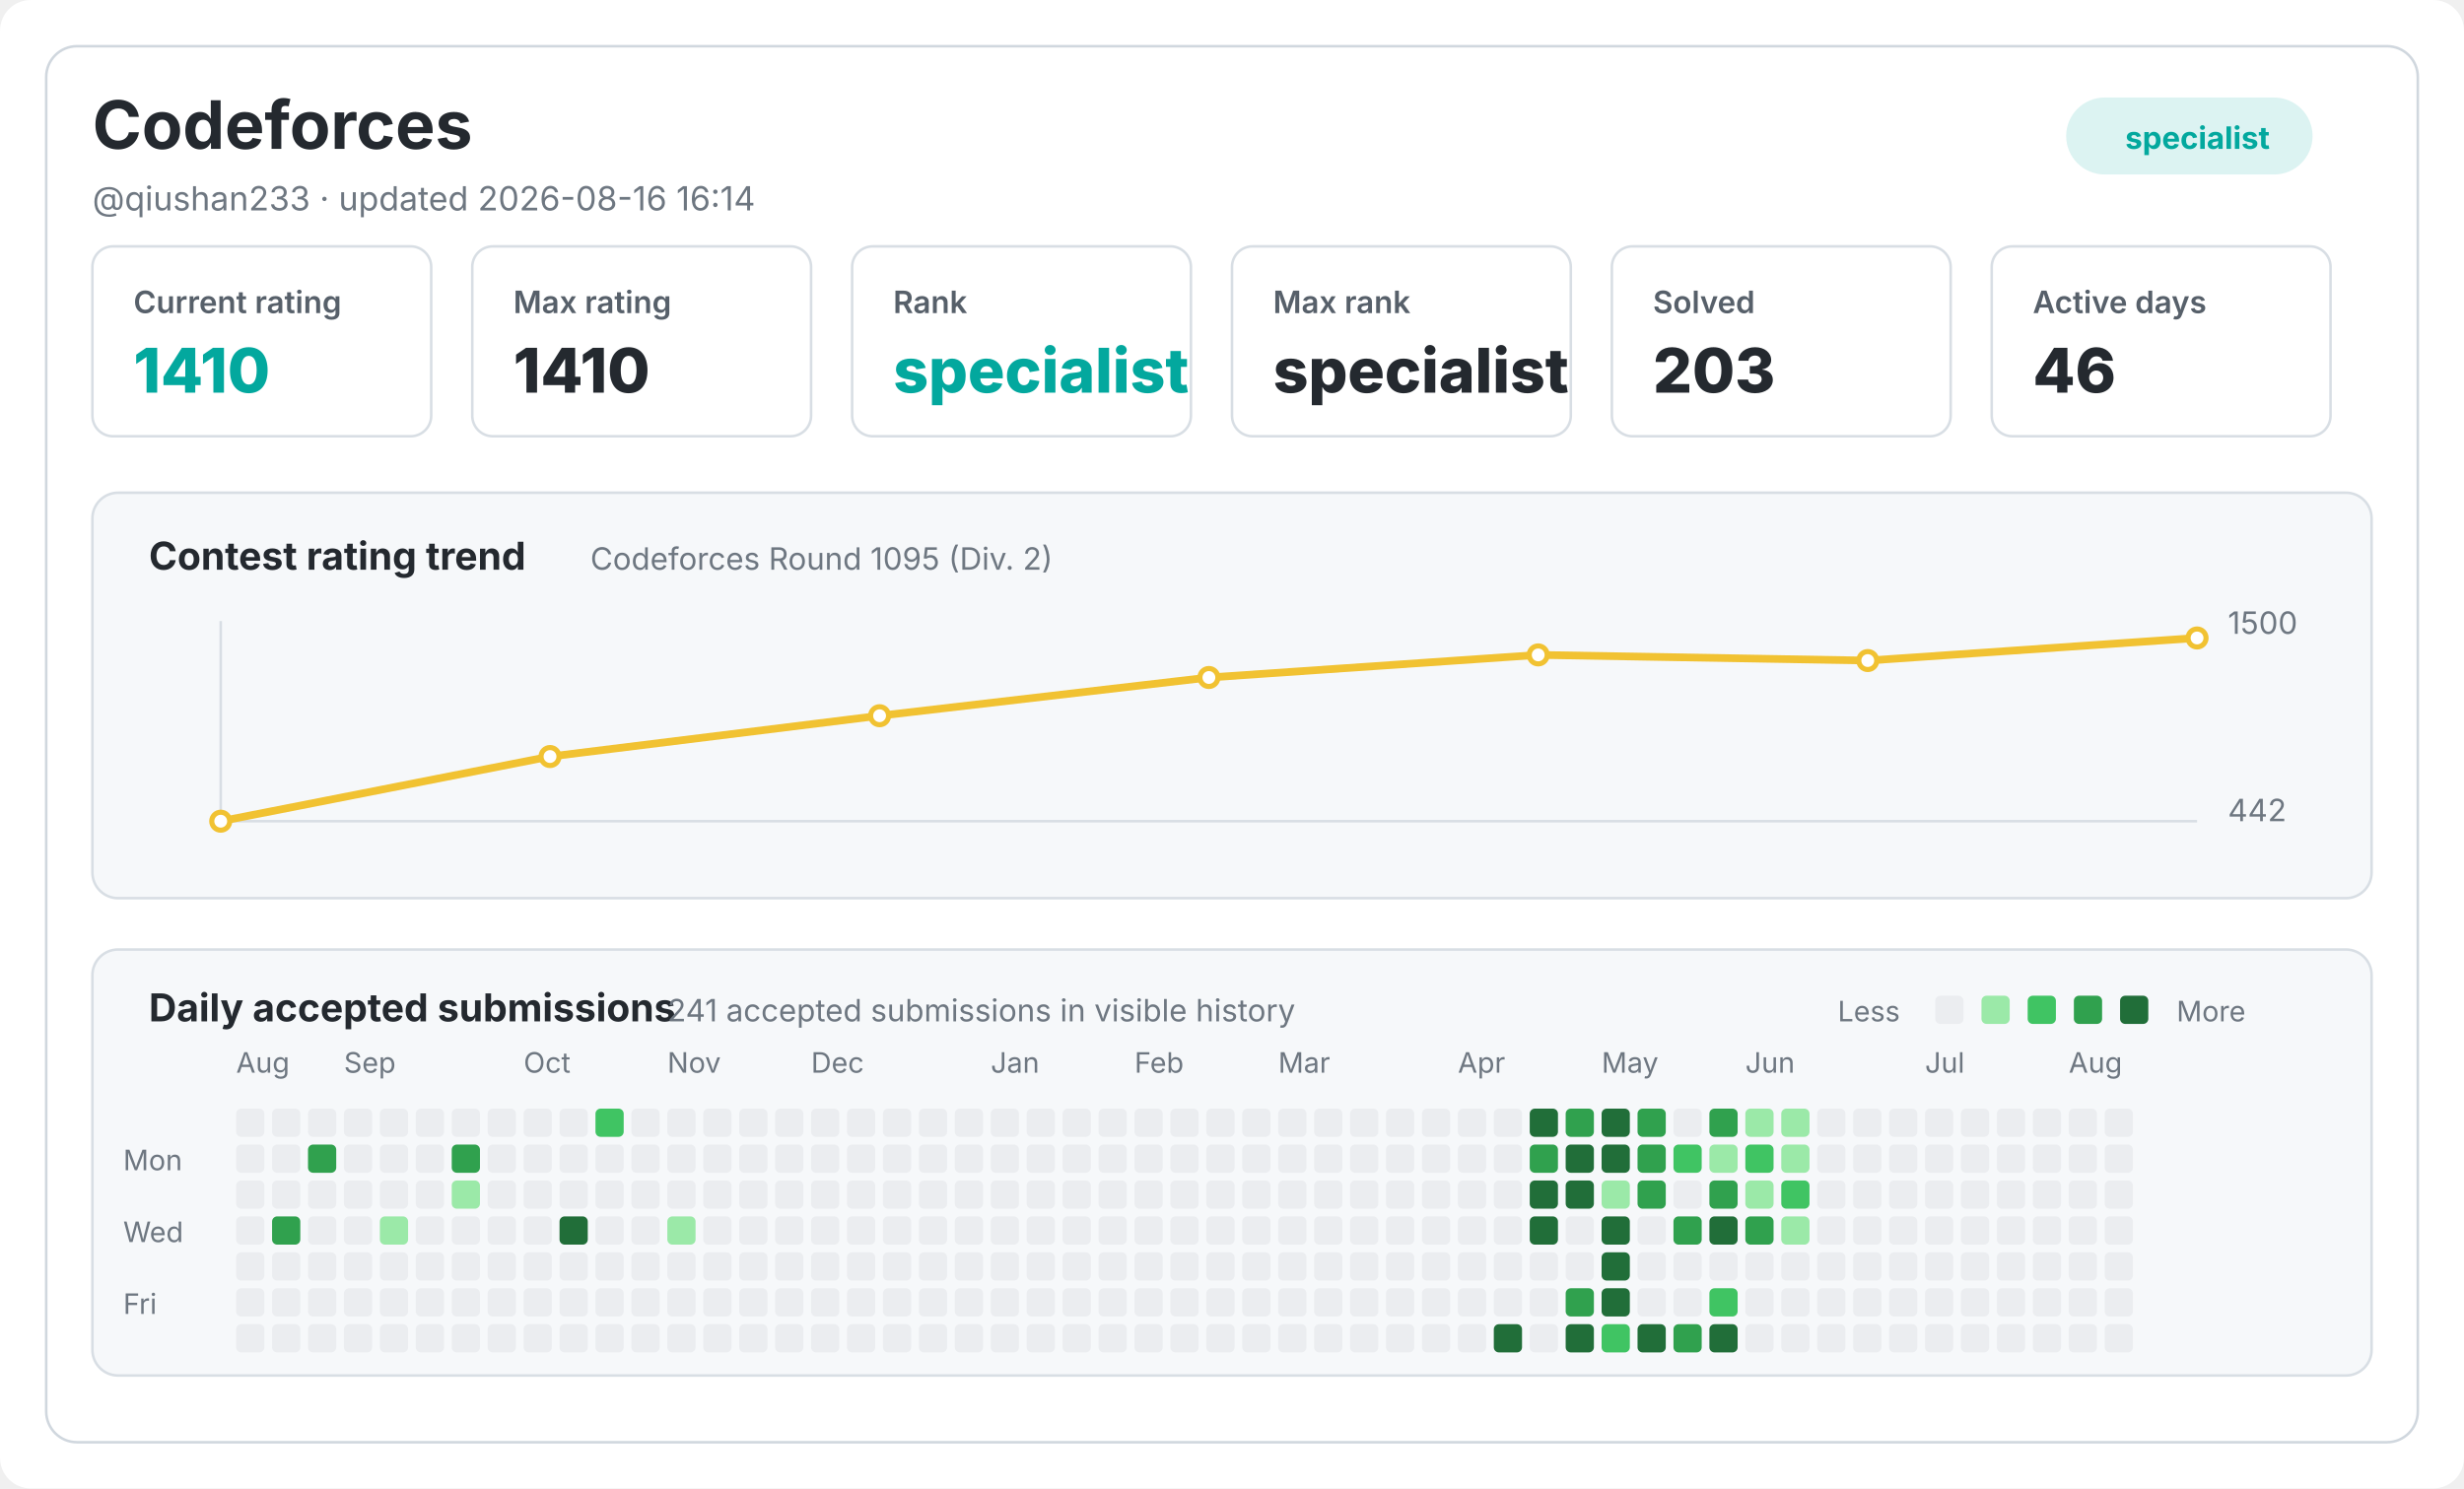
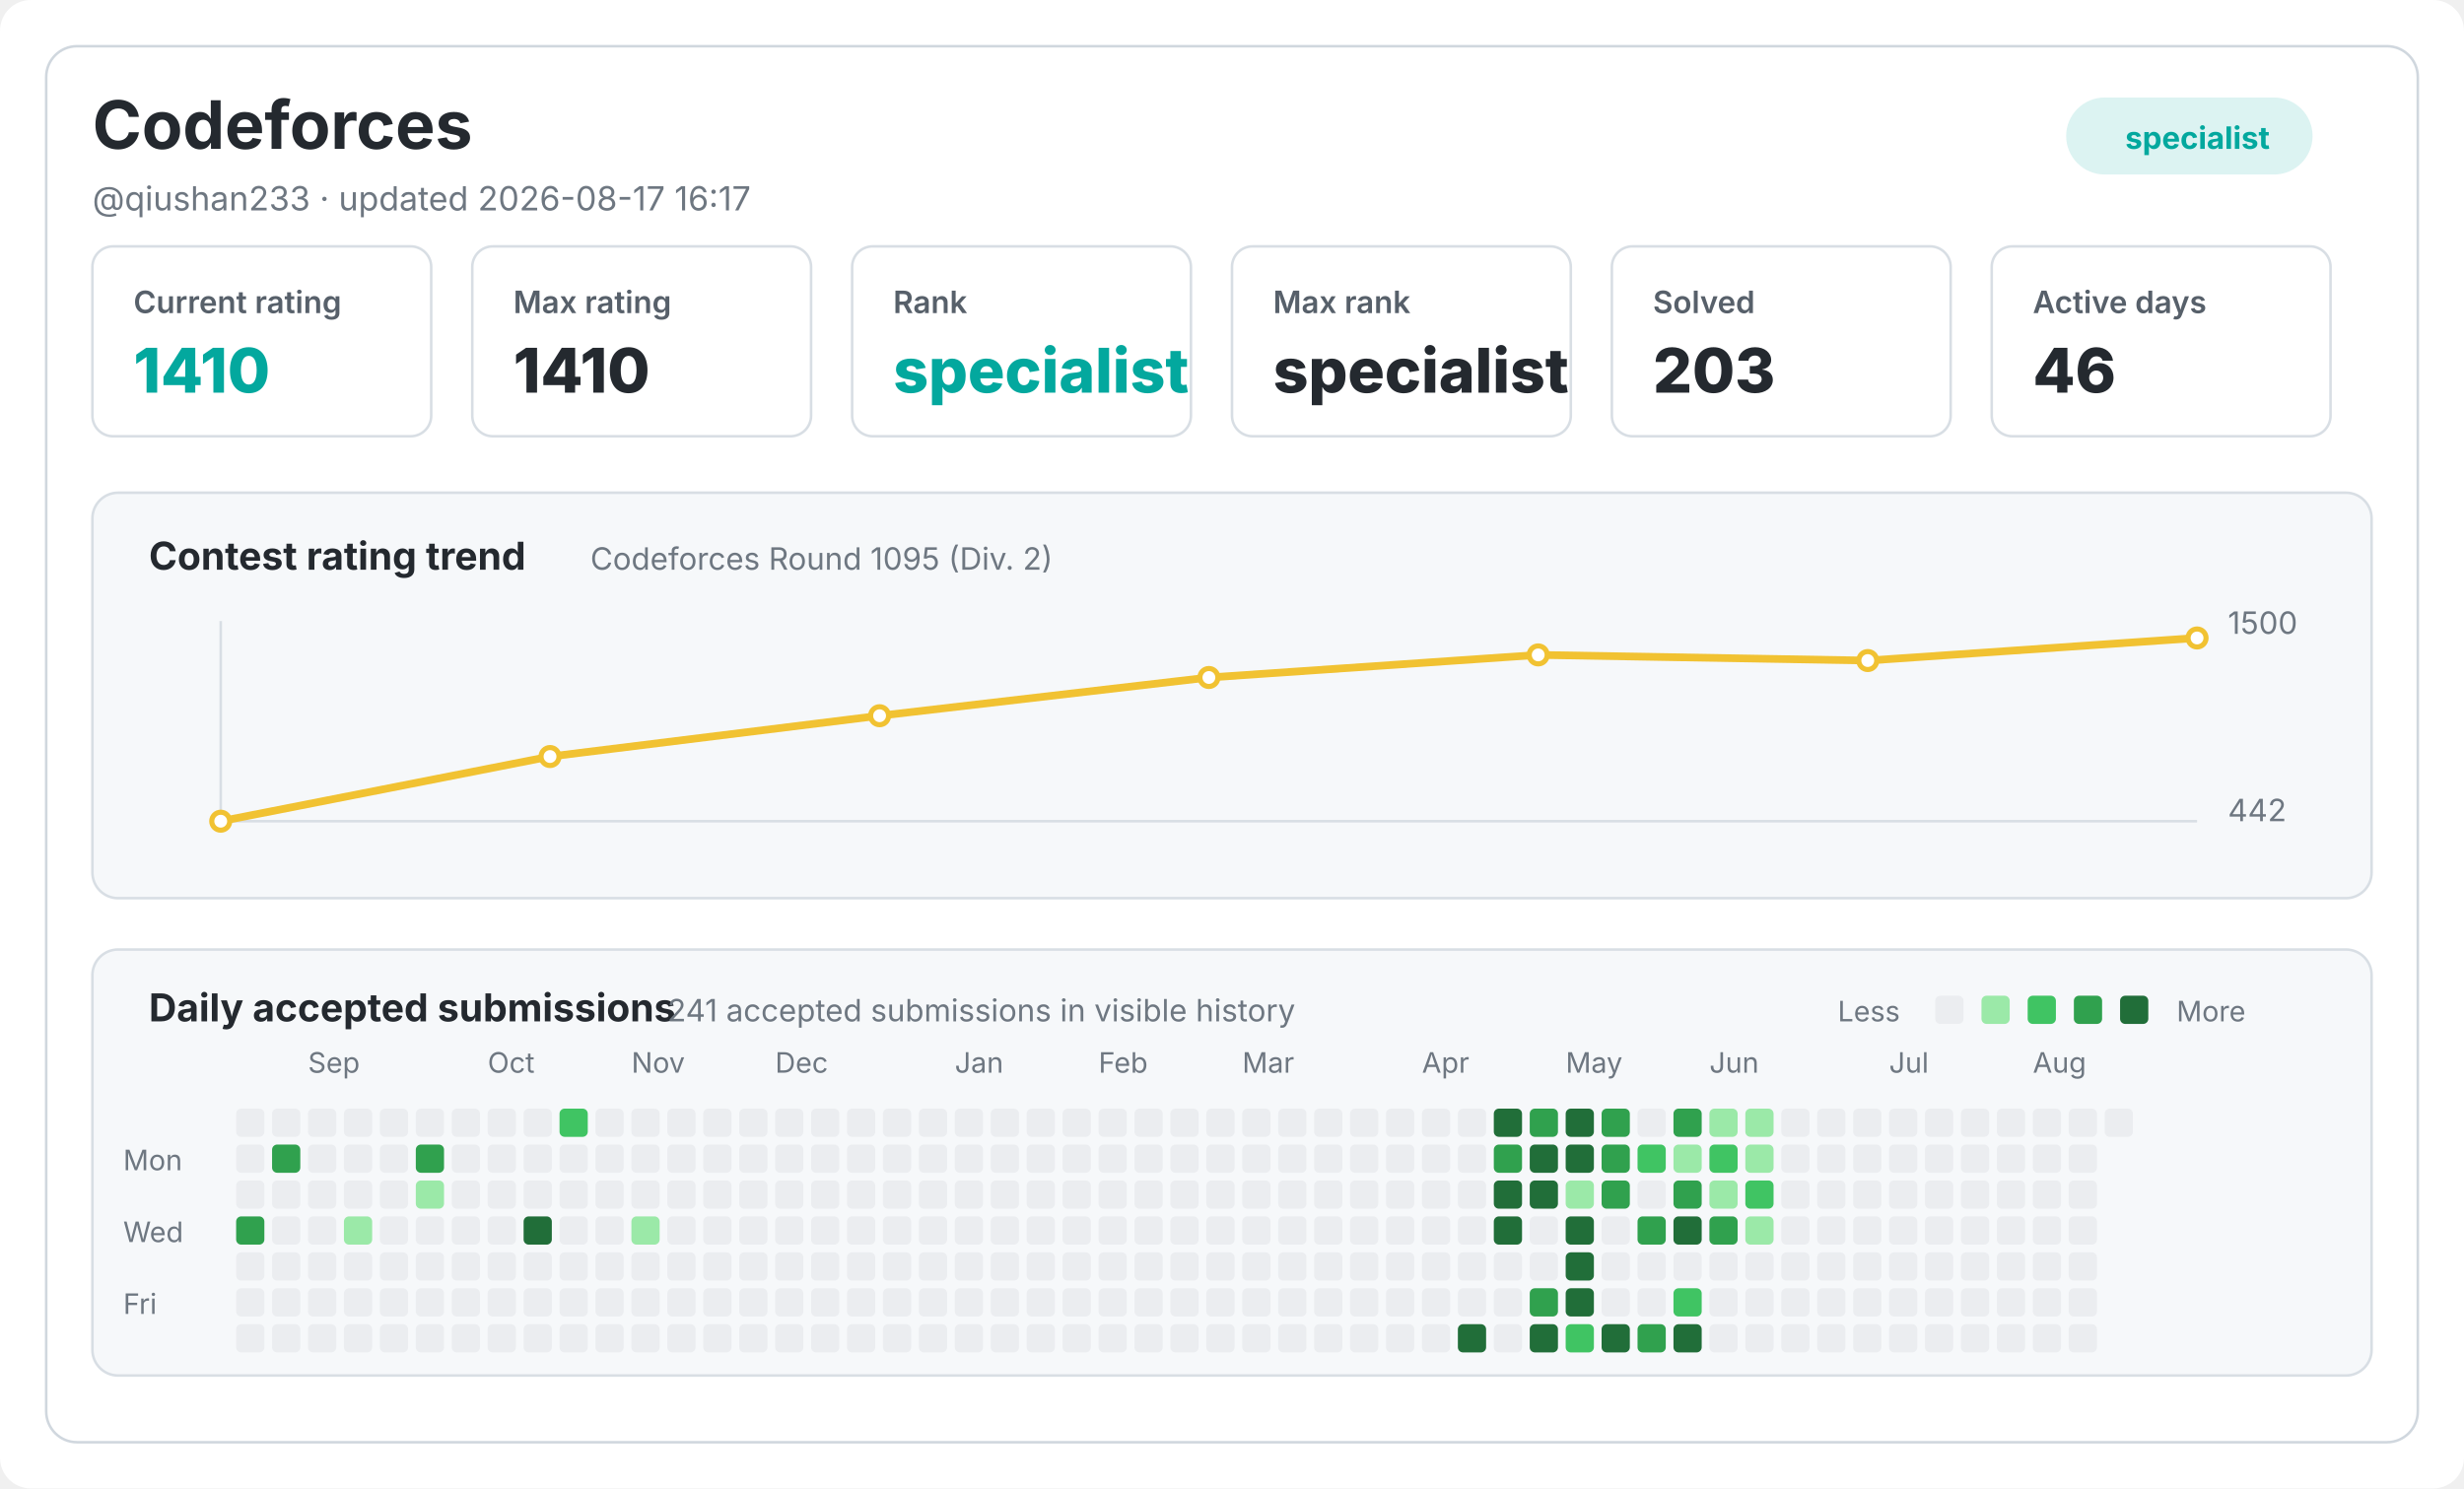
<svg xmlns="http://www.w3.org/2000/svg" width="960" height="580" viewBox="0 0 960 580" role="img" aria-label="Codeforces statistics for qiushan233">
  <style>
  .bg { fill: #ffffff; }
  .shell { fill: #ffffff; stroke: #d0d7de; }
  .soft { fill: #f6f8fa; stroke: #d8dee4; }
  .metric-card { fill: #ffffff; stroke: #d8dee4; }
  .title { font: 700 26px -apple-system,BlinkMacSystemFont,"Segoe UI",sans-serif; fill: #24292f; }
  .subtitle { font: 13px -apple-system,BlinkMacSystemFont,"Segoe UI",sans-serif; fill: #6e7781; }
  .section-title { font: 700 15px -apple-system,BlinkMacSystemFont,"Segoe UI",sans-serif; fill: #24292f; }
  .metric-label { font: 600 12px -apple-system,BlinkMacSystemFont,"Segoe UI",sans-serif; fill: #57606a; }
  .metric-value { font: 800 24px -apple-system,BlinkMacSystemFont,"Segoe UI",sans-serif; fill: #24292f; }
  .muted { font: 12px -apple-system,BlinkMacSystemFont,"Segoe UI",sans-serif; fill: #6e7781; }
  .small { font-size: 11px; }
  .rank { fill: #03a89e; }
  .grid { stroke: #d8dee4; stroke-width: 1; }
  .badge-bg { fill: #03a89e; opacity: 0.14; }
  .badge-text { font: 700 12px -apple-system,BlinkMacSystemFont,"Segoe UI",sans-serif; fill: #03a89e; }
  .heat-cell { cursor: default; transition: stroke 0.12s ease, stroke-width 0.12s ease; }
  .heat-cell:hover { stroke: #0969da; stroke-width: 1.5; }
</style>
  <rect class="bg" width="960" height="580" rx="12" />
  <rect class="shell" x="18" y="18" width="924" height="544" rx="12" />
  <text x="36" y="58" class="title">Codeforces</text>
-   <text x="36" y="82" class="subtitle">@qiushan233 · updated 2026-08-16 16:14</text>
+   <text x="36" y="82" class="subtitle">@qiushan233 · updated 2026-08-17 16:17</text>
  <rect x="805" y="38" width="96" height="30" rx="15" class="badge-bg" />
  <text x="828" y="58" class="badge-text">specialist</text>
  <rect x="36" y="96" width="132" height="74" rx="8" class="metric-card" />
  <text x="52" y="122" class="metric-label">Current rating</text>
  <text x="52" y="153" class="metric-value rank">1410</text>
  <rect x="184" y="96" width="132" height="74" rx="8" class="metric-card" />
  <text x="200" y="122" class="metric-label">Max rating</text>
  <text x="200" y="153" class="metric-value">1410</text>
  <rect x="332" y="96" width="132" height="74" rx="8" class="metric-card" />
  <text x="348" y="122" class="metric-label">Rank</text>
  <text x="348" y="153" class="metric-value rank">specialist</text>
  <rect x="480" y="96" width="132" height="74" rx="8" class="metric-card" />
  <text x="496" y="122" class="metric-label">Max rank</text>
  <text x="496" y="153" class="metric-value">specialist</text>
  <rect x="628" y="96" width="132" height="74" rx="8" class="metric-card" />
  <text x="644" y="122" class="metric-label">Solved</text>
  <text x="644" y="153" class="metric-value">203</text>
  <rect x="776" y="96" width="132" height="74" rx="8" class="metric-card" />
  <text x="792" y="122" class="metric-label">Active days</text>
  <text x="792" y="153" class="metric-value">46</text>
  <rect class="soft" x="36" y="192" width="888" height="158" rx="10" />
  <text x="58" y="222" class="section-title">Contest rating trend</text>
  <text x="230" y="222" class="muted">Codeforces Round 1095 (Div. 2)</text>
  <line x1="86" y1="320" x2="856" y2="320" class="grid" />
  <line x1="86" y1="242" x2="86" y2="320" class="grid" />
  <text x="868" y="247" class="muted">1500</text>
  <text x="868" y="320" class="muted">442</text>
  <polyline points="86.0,320.0 214.3,294.8 342.7,278.9 471.0,264.0 599.3,255.2 727.7,257.4 856.0,248.6" fill="none" stroke="#f1c232" stroke-width="3" stroke-linecap="round" stroke-linejoin="round" />
  <circle cx="86.0" cy="320.0" r="3.5" fill="#fff" stroke="#f1c232" stroke-width="2" />
  <circle cx="214.3" cy="294.8" r="3.5" fill="#fff" stroke="#f1c232" stroke-width="2" />
  <circle cx="342.7" cy="278.9" r="3.5" fill="#fff" stroke="#f1c232" stroke-width="2" />
  <circle cx="471.0" cy="264.0" r="3.5" fill="#fff" stroke="#f1c232" stroke-width="2" />
  <circle cx="599.3" cy="255.2" r="3.5" fill="#fff" stroke="#f1c232" stroke-width="2" />
  <circle cx="727.7" cy="257.4" r="3.5" fill="#fff" stroke="#f1c232" stroke-width="2" />
  <circle cx="856.0" cy="248.6" r="3.5" fill="#fff" stroke="#f1c232" stroke-width="2" />
  <rect class="soft" x="36" y="370" width="888" height="166" rx="10" />
  <text x="58" y="398" class="section-title">Daily accepted submissions</text>
  <text x="260" y="398" class="muted">241 accepted submissions in visible history</text>
-   <text x="92" y="418" class="muted small">Aug</text>
-   <text x="134" y="418" class="muted small">Sep</text>
-   <text x="204" y="418" class="muted small">Oct</text>
-   <text x="260" y="418" class="muted small">Nov</text>
-   <text x="316" y="418" class="muted small">Dec</text>
-   <text x="386" y="418" class="muted small">Jan</text>
-   <text x="442" y="418" class="muted small">Feb</text>
-   <text x="498" y="418" class="muted small">Mar</text>
-   <text x="568" y="418" class="muted small">Apr</text>
-   <text x="624" y="418" class="muted small">May</text>
-   <text x="680" y="418" class="muted small">Jun</text>
-   <text x="750" y="418" class="muted small">Jul</text>
-   <text x="806" y="418" class="muted small">Aug</text>
+   <text x="120" y="418" class="muted small">Sep</text>
+   <text x="190" y="418" class="muted small">Oct</text>
+   <text x="246" y="418" class="muted small">Nov</text>
+   <text x="302" y="418" class="muted small">Dec</text>
+   <text x="372" y="418" class="muted small">Jan</text>
+   <text x="428" y="418" class="muted small">Feb</text>
+   <text x="484" y="418" class="muted small">Mar</text>
+   <text x="554" y="418" class="muted small">Apr</text>
+   <text x="610" y="418" class="muted small">May</text>
+   <text x="666" y="418" class="muted small">Jun</text>
+   <text x="736" y="418" class="muted small">Jul</text>
+   <text x="792" y="418" class="muted small">Aug</text>
  <text x="48" y="456" class="muted small">Mon</text>
  <text x="48" y="484" class="muted small">Wed</text>
  <text x="48" y="512" class="muted small">Fri</text>
  <rect class="heat-cell" x="92" y="432" width="11" height="11" rx="2" fill="#ebedf0" />
  <rect class="heat-cell" x="92" y="446" width="11" height="11" rx="2" fill="#ebedf0" />
  <rect class="heat-cell" x="92" y="460" width="11" height="11" rx="2" fill="#ebedf0" />
-   <rect class="heat-cell" x="92" y="474" width="11" height="11" rx="2" fill="#ebedf0" />
+   <rect class="heat-cell" x="92" y="474" width="11" height="11" rx="2" fill="#30a14e" />
  <rect class="heat-cell" x="92" y="488" width="11" height="11" rx="2" fill="#ebedf0" />
  <rect class="heat-cell" x="92" y="502" width="11" height="11" rx="2" fill="#ebedf0" />
  <rect class="heat-cell" x="92" y="516" width="11" height="11" rx="2" fill="#ebedf0" />
  <rect class="heat-cell" x="106" y="432" width="11" height="11" rx="2" fill="#ebedf0" />
-   <rect class="heat-cell" x="106" y="446" width="11" height="11" rx="2" fill="#ebedf0" />
+   <rect class="heat-cell" x="106" y="446" width="11" height="11" rx="2" fill="#30a14e" />
  <rect class="heat-cell" x="106" y="460" width="11" height="11" rx="2" fill="#ebedf0" />
-   <rect class="heat-cell" x="106" y="474" width="11" height="11" rx="2" fill="#30a14e" />
+   <rect class="heat-cell" x="106" y="474" width="11" height="11" rx="2" fill="#ebedf0" />
  <rect class="heat-cell" x="106" y="488" width="11" height="11" rx="2" fill="#ebedf0" />
  <rect class="heat-cell" x="106" y="502" width="11" height="11" rx="2" fill="#ebedf0" />
  <rect class="heat-cell" x="106" y="516" width="11" height="11" rx="2" fill="#ebedf0" />
  <rect class="heat-cell" x="120" y="432" width="11" height="11" rx="2" fill="#ebedf0" />
-   <rect class="heat-cell" x="120" y="446" width="11" height="11" rx="2" fill="#30a14e" />
+   <rect class="heat-cell" x="120" y="446" width="11" height="11" rx="2" fill="#ebedf0" />
  <rect class="heat-cell" x="120" y="460" width="11" height="11" rx="2" fill="#ebedf0" />
  <rect class="heat-cell" x="120" y="474" width="11" height="11" rx="2" fill="#ebedf0" />
  <rect class="heat-cell" x="120" y="488" width="11" height="11" rx="2" fill="#ebedf0" />
  <rect class="heat-cell" x="120" y="502" width="11" height="11" rx="2" fill="#ebedf0" />
  <rect class="heat-cell" x="120" y="516" width="11" height="11" rx="2" fill="#ebedf0" />
  <rect class="heat-cell" x="134" y="432" width="11" height="11" rx="2" fill="#ebedf0" />
  <rect class="heat-cell" x="134" y="446" width="11" height="11" rx="2" fill="#ebedf0" />
  <rect class="heat-cell" x="134" y="460" width="11" height="11" rx="2" fill="#ebedf0" />
-   <rect class="heat-cell" x="134" y="474" width="11" height="11" rx="2" fill="#ebedf0" />
+   <rect class="heat-cell" x="134" y="474" width="11" height="11" rx="2" fill="#9be9a8" />
  <rect class="heat-cell" x="134" y="488" width="11" height="11" rx="2" fill="#ebedf0" />
  <rect class="heat-cell" x="134" y="502" width="11" height="11" rx="2" fill="#ebedf0" />
  <rect class="heat-cell" x="134" y="516" width="11" height="11" rx="2" fill="#ebedf0" />
  <rect class="heat-cell" x="148" y="432" width="11" height="11" rx="2" fill="#ebedf0" />
  <rect class="heat-cell" x="148" y="446" width="11" height="11" rx="2" fill="#ebedf0" />
  <rect class="heat-cell" x="148" y="460" width="11" height="11" rx="2" fill="#ebedf0" />
-   <rect class="heat-cell" x="148" y="474" width="11" height="11" rx="2" fill="#9be9a8" />
+   <rect class="heat-cell" x="148" y="474" width="11" height="11" rx="2" fill="#ebedf0" />
  <rect class="heat-cell" x="148" y="488" width="11" height="11" rx="2" fill="#ebedf0" />
  <rect class="heat-cell" x="148" y="502" width="11" height="11" rx="2" fill="#ebedf0" />
  <rect class="heat-cell" x="148" y="516" width="11" height="11" rx="2" fill="#ebedf0" />
  <rect class="heat-cell" x="162" y="432" width="11" height="11" rx="2" fill="#ebedf0" />
-   <rect class="heat-cell" x="162" y="446" width="11" height="11" rx="2" fill="#ebedf0" />
-   <rect class="heat-cell" x="162" y="460" width="11" height="11" rx="2" fill="#ebedf0" />
+   <rect class="heat-cell" x="162" y="446" width="11" height="11" rx="2" fill="#30a14e" />
+   <rect class="heat-cell" x="162" y="460" width="11" height="11" rx="2" fill="#9be9a8" />
  <rect class="heat-cell" x="162" y="474" width="11" height="11" rx="2" fill="#ebedf0" />
  <rect class="heat-cell" x="162" y="488" width="11" height="11" rx="2" fill="#ebedf0" />
  <rect class="heat-cell" x="162" y="502" width="11" height="11" rx="2" fill="#ebedf0" />
  <rect class="heat-cell" x="162" y="516" width="11" height="11" rx="2" fill="#ebedf0" />
  <rect class="heat-cell" x="176" y="432" width="11" height="11" rx="2" fill="#ebedf0" />
-   <rect class="heat-cell" x="176" y="446" width="11" height="11" rx="2" fill="#30a14e" />
-   <rect class="heat-cell" x="176" y="460" width="11" height="11" rx="2" fill="#9be9a8" />
+   <rect class="heat-cell" x="176" y="446" width="11" height="11" rx="2" fill="#ebedf0" />
+   <rect class="heat-cell" x="176" y="460" width="11" height="11" rx="2" fill="#ebedf0" />
  <rect class="heat-cell" x="176" y="474" width="11" height="11" rx="2" fill="#ebedf0" />
  <rect class="heat-cell" x="176" y="488" width="11" height="11" rx="2" fill="#ebedf0" />
  <rect class="heat-cell" x="176" y="502" width="11" height="11" rx="2" fill="#ebedf0" />
  <rect class="heat-cell" x="176" y="516" width="11" height="11" rx="2" fill="#ebedf0" />
  <rect class="heat-cell" x="190" y="432" width="11" height="11" rx="2" fill="#ebedf0" />
  <rect class="heat-cell" x="190" y="446" width="11" height="11" rx="2" fill="#ebedf0" />
  <rect class="heat-cell" x="190" y="460" width="11" height="11" rx="2" fill="#ebedf0" />
  <rect class="heat-cell" x="190" y="474" width="11" height="11" rx="2" fill="#ebedf0" />
  <rect class="heat-cell" x="190" y="488" width="11" height="11" rx="2" fill="#ebedf0" />
  <rect class="heat-cell" x="190" y="502" width="11" height="11" rx="2" fill="#ebedf0" />
  <rect class="heat-cell" x="190" y="516" width="11" height="11" rx="2" fill="#ebedf0" />
  <rect class="heat-cell" x="204" y="432" width="11" height="11" rx="2" fill="#ebedf0" />
  <rect class="heat-cell" x="204" y="446" width="11" height="11" rx="2" fill="#ebedf0" />
  <rect class="heat-cell" x="204" y="460" width="11" height="11" rx="2" fill="#ebedf0" />
-   <rect class="heat-cell" x="204" y="474" width="11" height="11" rx="2" fill="#ebedf0" />
+   <rect class="heat-cell" x="204" y="474" width="11" height="11" rx="2" fill="#216e39" />
  <rect class="heat-cell" x="204" y="488" width="11" height="11" rx="2" fill="#ebedf0" />
  <rect class="heat-cell" x="204" y="502" width="11" height="11" rx="2" fill="#ebedf0" />
  <rect class="heat-cell" x="204" y="516" width="11" height="11" rx="2" fill="#ebedf0" />
-   <rect class="heat-cell" x="218" y="432" width="11" height="11" rx="2" fill="#ebedf0" />
+   <rect class="heat-cell" x="218" y="432" width="11" height="11" rx="2" fill="#40c463" />
  <rect class="heat-cell" x="218" y="446" width="11" height="11" rx="2" fill="#ebedf0" />
  <rect class="heat-cell" x="218" y="460" width="11" height="11" rx="2" fill="#ebedf0" />
-   <rect class="heat-cell" x="218" y="474" width="11" height="11" rx="2" fill="#216e39" />
+   <rect class="heat-cell" x="218" y="474" width="11" height="11" rx="2" fill="#ebedf0" />
  <rect class="heat-cell" x="218" y="488" width="11" height="11" rx="2" fill="#ebedf0" />
  <rect class="heat-cell" x="218" y="502" width="11" height="11" rx="2" fill="#ebedf0" />
  <rect class="heat-cell" x="218" y="516" width="11" height="11" rx="2" fill="#ebedf0" />
-   <rect class="heat-cell" x="232" y="432" width="11" height="11" rx="2" fill="#40c463" />
+   <rect class="heat-cell" x="232" y="432" width="11" height="11" rx="2" fill="#ebedf0" />
  <rect class="heat-cell" x="232" y="446" width="11" height="11" rx="2" fill="#ebedf0" />
  <rect class="heat-cell" x="232" y="460" width="11" height="11" rx="2" fill="#ebedf0" />
  <rect class="heat-cell" x="232" y="474" width="11" height="11" rx="2" fill="#ebedf0" />
  <rect class="heat-cell" x="232" y="488" width="11" height="11" rx="2" fill="#ebedf0" />
  <rect class="heat-cell" x="232" y="502" width="11" height="11" rx="2" fill="#ebedf0" />
  <rect class="heat-cell" x="232" y="516" width="11" height="11" rx="2" fill="#ebedf0" />
  <rect class="heat-cell" x="246" y="432" width="11" height="11" rx="2" fill="#ebedf0" />
  <rect class="heat-cell" x="246" y="446" width="11" height="11" rx="2" fill="#ebedf0" />
  <rect class="heat-cell" x="246" y="460" width="11" height="11" rx="2" fill="#ebedf0" />
-   <rect class="heat-cell" x="246" y="474" width="11" height="11" rx="2" fill="#ebedf0" />
+   <rect class="heat-cell" x="246" y="474" width="11" height="11" rx="2" fill="#9be9a8" />
  <rect class="heat-cell" x="246" y="488" width="11" height="11" rx="2" fill="#ebedf0" />
  <rect class="heat-cell" x="246" y="502" width="11" height="11" rx="2" fill="#ebedf0" />
  <rect class="heat-cell" x="246" y="516" width="11" height="11" rx="2" fill="#ebedf0" />
  <rect class="heat-cell" x="260" y="432" width="11" height="11" rx="2" fill="#ebedf0" />
  <rect class="heat-cell" x="260" y="446" width="11" height="11" rx="2" fill="#ebedf0" />
  <rect class="heat-cell" x="260" y="460" width="11" height="11" rx="2" fill="#ebedf0" />
-   <rect class="heat-cell" x="260" y="474" width="11" height="11" rx="2" fill="#9be9a8" />
+   <rect class="heat-cell" x="260" y="474" width="11" height="11" rx="2" fill="#ebedf0" />
  <rect class="heat-cell" x="260" y="488" width="11" height="11" rx="2" fill="#ebedf0" />
  <rect class="heat-cell" x="260" y="502" width="11" height="11" rx="2" fill="#ebedf0" />
  <rect class="heat-cell" x="260" y="516" width="11" height="11" rx="2" fill="#ebedf0" />
  <rect class="heat-cell" x="274" y="432" width="11" height="11" rx="2" fill="#ebedf0" />
  <rect class="heat-cell" x="274" y="446" width="11" height="11" rx="2" fill="#ebedf0" />
  <rect class="heat-cell" x="274" y="460" width="11" height="11" rx="2" fill="#ebedf0" />
  <rect class="heat-cell" x="274" y="474" width="11" height="11" rx="2" fill="#ebedf0" />
  <rect class="heat-cell" x="274" y="488" width="11" height="11" rx="2" fill="#ebedf0" />
  <rect class="heat-cell" x="274" y="502" width="11" height="11" rx="2" fill="#ebedf0" />
  <rect class="heat-cell" x="274" y="516" width="11" height="11" rx="2" fill="#ebedf0" />
  <rect class="heat-cell" x="288" y="432" width="11" height="11" rx="2" fill="#ebedf0" />
  <rect class="heat-cell" x="288" y="446" width="11" height="11" rx="2" fill="#ebedf0" />
  <rect class="heat-cell" x="288" y="460" width="11" height="11" rx="2" fill="#ebedf0" />
  <rect class="heat-cell" x="288" y="474" width="11" height="11" rx="2" fill="#ebedf0" />
  <rect class="heat-cell" x="288" y="488" width="11" height="11" rx="2" fill="#ebedf0" />
  <rect class="heat-cell" x="288" y="502" width="11" height="11" rx="2" fill="#ebedf0" />
  <rect class="heat-cell" x="288" y="516" width="11" height="11" rx="2" fill="#ebedf0" />
  <rect class="heat-cell" x="302" y="432" width="11" height="11" rx="2" fill="#ebedf0" />
  <rect class="heat-cell" x="302" y="446" width="11" height="11" rx="2" fill="#ebedf0" />
  <rect class="heat-cell" x="302" y="460" width="11" height="11" rx="2" fill="#ebedf0" />
  <rect class="heat-cell" x="302" y="474" width="11" height="11" rx="2" fill="#ebedf0" />
  <rect class="heat-cell" x="302" y="488" width="11" height="11" rx="2" fill="#ebedf0" />
  <rect class="heat-cell" x="302" y="502" width="11" height="11" rx="2" fill="#ebedf0" />
  <rect class="heat-cell" x="302" y="516" width="11" height="11" rx="2" fill="#ebedf0" />
  <rect class="heat-cell" x="316" y="432" width="11" height="11" rx="2" fill="#ebedf0" />
  <rect class="heat-cell" x="316" y="446" width="11" height="11" rx="2" fill="#ebedf0" />
  <rect class="heat-cell" x="316" y="460" width="11" height="11" rx="2" fill="#ebedf0" />
  <rect class="heat-cell" x="316" y="474" width="11" height="11" rx="2" fill="#ebedf0" />
  <rect class="heat-cell" x="316" y="488" width="11" height="11" rx="2" fill="#ebedf0" />
  <rect class="heat-cell" x="316" y="502" width="11" height="11" rx="2" fill="#ebedf0" />
  <rect class="heat-cell" x="316" y="516" width="11" height="11" rx="2" fill="#ebedf0" />
  <rect class="heat-cell" x="330" y="432" width="11" height="11" rx="2" fill="#ebedf0" />
  <rect class="heat-cell" x="330" y="446" width="11" height="11" rx="2" fill="#ebedf0" />
  <rect class="heat-cell" x="330" y="460" width="11" height="11" rx="2" fill="#ebedf0" />
  <rect class="heat-cell" x="330" y="474" width="11" height="11" rx="2" fill="#ebedf0" />
  <rect class="heat-cell" x="330" y="488" width="11" height="11" rx="2" fill="#ebedf0" />
  <rect class="heat-cell" x="330" y="502" width="11" height="11" rx="2" fill="#ebedf0" />
  <rect class="heat-cell" x="330" y="516" width="11" height="11" rx="2" fill="#ebedf0" />
  <rect class="heat-cell" x="344" y="432" width="11" height="11" rx="2" fill="#ebedf0" />
  <rect class="heat-cell" x="344" y="446" width="11" height="11" rx="2" fill="#ebedf0" />
  <rect class="heat-cell" x="344" y="460" width="11" height="11" rx="2" fill="#ebedf0" />
  <rect class="heat-cell" x="344" y="474" width="11" height="11" rx="2" fill="#ebedf0" />
  <rect class="heat-cell" x="344" y="488" width="11" height="11" rx="2" fill="#ebedf0" />
  <rect class="heat-cell" x="344" y="502" width="11" height="11" rx="2" fill="#ebedf0" />
  <rect class="heat-cell" x="344" y="516" width="11" height="11" rx="2" fill="#ebedf0" />
  <rect class="heat-cell" x="358" y="432" width="11" height="11" rx="2" fill="#ebedf0" />
  <rect class="heat-cell" x="358" y="446" width="11" height="11" rx="2" fill="#ebedf0" />
  <rect class="heat-cell" x="358" y="460" width="11" height="11" rx="2" fill="#ebedf0" />
  <rect class="heat-cell" x="358" y="474" width="11" height="11" rx="2" fill="#ebedf0" />
  <rect class="heat-cell" x="358" y="488" width="11" height="11" rx="2" fill="#ebedf0" />
  <rect class="heat-cell" x="358" y="502" width="11" height="11" rx="2" fill="#ebedf0" />
  <rect class="heat-cell" x="358" y="516" width="11" height="11" rx="2" fill="#ebedf0" />
  <rect class="heat-cell" x="372" y="432" width="11" height="11" rx="2" fill="#ebedf0" />
  <rect class="heat-cell" x="372" y="446" width="11" height="11" rx="2" fill="#ebedf0" />
  <rect class="heat-cell" x="372" y="460" width="11" height="11" rx="2" fill="#ebedf0" />
  <rect class="heat-cell" x="372" y="474" width="11" height="11" rx="2" fill="#ebedf0" />
  <rect class="heat-cell" x="372" y="488" width="11" height="11" rx="2" fill="#ebedf0" />
  <rect class="heat-cell" x="372" y="502" width="11" height="11" rx="2" fill="#ebedf0" />
  <rect class="heat-cell" x="372" y="516" width="11" height="11" rx="2" fill="#ebedf0" />
  <rect class="heat-cell" x="386" y="432" width="11" height="11" rx="2" fill="#ebedf0" />
  <rect class="heat-cell" x="386" y="446" width="11" height="11" rx="2" fill="#ebedf0" />
  <rect class="heat-cell" x="386" y="460" width="11" height="11" rx="2" fill="#ebedf0" />
  <rect class="heat-cell" x="386" y="474" width="11" height="11" rx="2" fill="#ebedf0" />
  <rect class="heat-cell" x="386" y="488" width="11" height="11" rx="2" fill="#ebedf0" />
  <rect class="heat-cell" x="386" y="502" width="11" height="11" rx="2" fill="#ebedf0" />
  <rect class="heat-cell" x="386" y="516" width="11" height="11" rx="2" fill="#ebedf0" />
  <rect class="heat-cell" x="400" y="432" width="11" height="11" rx="2" fill="#ebedf0" />
  <rect class="heat-cell" x="400" y="446" width="11" height="11" rx="2" fill="#ebedf0" />
  <rect class="heat-cell" x="400" y="460" width="11" height="11" rx="2" fill="#ebedf0" />
  <rect class="heat-cell" x="400" y="474" width="11" height="11" rx="2" fill="#ebedf0" />
  <rect class="heat-cell" x="400" y="488" width="11" height="11" rx="2" fill="#ebedf0" />
  <rect class="heat-cell" x="400" y="502" width="11" height="11" rx="2" fill="#ebedf0" />
  <rect class="heat-cell" x="400" y="516" width="11" height="11" rx="2" fill="#ebedf0" />
  <rect class="heat-cell" x="414" y="432" width="11" height="11" rx="2" fill="#ebedf0" />
  <rect class="heat-cell" x="414" y="446" width="11" height="11" rx="2" fill="#ebedf0" />
  <rect class="heat-cell" x="414" y="460" width="11" height="11" rx="2" fill="#ebedf0" />
  <rect class="heat-cell" x="414" y="474" width="11" height="11" rx="2" fill="#ebedf0" />
  <rect class="heat-cell" x="414" y="488" width="11" height="11" rx="2" fill="#ebedf0" />
  <rect class="heat-cell" x="414" y="502" width="11" height="11" rx="2" fill="#ebedf0" />
  <rect class="heat-cell" x="414" y="516" width="11" height="11" rx="2" fill="#ebedf0" />
  <rect class="heat-cell" x="428" y="432" width="11" height="11" rx="2" fill="#ebedf0" />
  <rect class="heat-cell" x="428" y="446" width="11" height="11" rx="2" fill="#ebedf0" />
  <rect class="heat-cell" x="428" y="460" width="11" height="11" rx="2" fill="#ebedf0" />
  <rect class="heat-cell" x="428" y="474" width="11" height="11" rx="2" fill="#ebedf0" />
  <rect class="heat-cell" x="428" y="488" width="11" height="11" rx="2" fill="#ebedf0" />
  <rect class="heat-cell" x="428" y="502" width="11" height="11" rx="2" fill="#ebedf0" />
  <rect class="heat-cell" x="428" y="516" width="11" height="11" rx="2" fill="#ebedf0" />
  <rect class="heat-cell" x="442" y="432" width="11" height="11" rx="2" fill="#ebedf0" />
  <rect class="heat-cell" x="442" y="446" width="11" height="11" rx="2" fill="#ebedf0" />
  <rect class="heat-cell" x="442" y="460" width="11" height="11" rx="2" fill="#ebedf0" />
  <rect class="heat-cell" x="442" y="474" width="11" height="11" rx="2" fill="#ebedf0" />
  <rect class="heat-cell" x="442" y="488" width="11" height="11" rx="2" fill="#ebedf0" />
  <rect class="heat-cell" x="442" y="502" width="11" height="11" rx="2" fill="#ebedf0" />
  <rect class="heat-cell" x="442" y="516" width="11" height="11" rx="2" fill="#ebedf0" />
  <rect class="heat-cell" x="456" y="432" width="11" height="11" rx="2" fill="#ebedf0" />
  <rect class="heat-cell" x="456" y="446" width="11" height="11" rx="2" fill="#ebedf0" />
  <rect class="heat-cell" x="456" y="460" width="11" height="11" rx="2" fill="#ebedf0" />
  <rect class="heat-cell" x="456" y="474" width="11" height="11" rx="2" fill="#ebedf0" />
  <rect class="heat-cell" x="456" y="488" width="11" height="11" rx="2" fill="#ebedf0" />
  <rect class="heat-cell" x="456" y="502" width="11" height="11" rx="2" fill="#ebedf0" />
  <rect class="heat-cell" x="456" y="516" width="11" height="11" rx="2" fill="#ebedf0" />
  <rect class="heat-cell" x="470" y="432" width="11" height="11" rx="2" fill="#ebedf0" />
  <rect class="heat-cell" x="470" y="446" width="11" height="11" rx="2" fill="#ebedf0" />
  <rect class="heat-cell" x="470" y="460" width="11" height="11" rx="2" fill="#ebedf0" />
  <rect class="heat-cell" x="470" y="474" width="11" height="11" rx="2" fill="#ebedf0" />
  <rect class="heat-cell" x="470" y="488" width="11" height="11" rx="2" fill="#ebedf0" />
  <rect class="heat-cell" x="470" y="502" width="11" height="11" rx="2" fill="#ebedf0" />
  <rect class="heat-cell" x="470" y="516" width="11" height="11" rx="2" fill="#ebedf0" />
  <rect class="heat-cell" x="484" y="432" width="11" height="11" rx="2" fill="#ebedf0" />
  <rect class="heat-cell" x="484" y="446" width="11" height="11" rx="2" fill="#ebedf0" />
  <rect class="heat-cell" x="484" y="460" width="11" height="11" rx="2" fill="#ebedf0" />
  <rect class="heat-cell" x="484" y="474" width="11" height="11" rx="2" fill="#ebedf0" />
  <rect class="heat-cell" x="484" y="488" width="11" height="11" rx="2" fill="#ebedf0" />
  <rect class="heat-cell" x="484" y="502" width="11" height="11" rx="2" fill="#ebedf0" />
  <rect class="heat-cell" x="484" y="516" width="11" height="11" rx="2" fill="#ebedf0" />
  <rect class="heat-cell" x="498" y="432" width="11" height="11" rx="2" fill="#ebedf0" />
  <rect class="heat-cell" x="498" y="446" width="11" height="11" rx="2" fill="#ebedf0" />
  <rect class="heat-cell" x="498" y="460" width="11" height="11" rx="2" fill="#ebedf0" />
  <rect class="heat-cell" x="498" y="474" width="11" height="11" rx="2" fill="#ebedf0" />
  <rect class="heat-cell" x="498" y="488" width="11" height="11" rx="2" fill="#ebedf0" />
  <rect class="heat-cell" x="498" y="502" width="11" height="11" rx="2" fill="#ebedf0" />
  <rect class="heat-cell" x="498" y="516" width="11" height="11" rx="2" fill="#ebedf0" />
  <rect class="heat-cell" x="512" y="432" width="11" height="11" rx="2" fill="#ebedf0" />
  <rect class="heat-cell" x="512" y="446" width="11" height="11" rx="2" fill="#ebedf0" />
  <rect class="heat-cell" x="512" y="460" width="11" height="11" rx="2" fill="#ebedf0" />
  <rect class="heat-cell" x="512" y="474" width="11" height="11" rx="2" fill="#ebedf0" />
  <rect class="heat-cell" x="512" y="488" width="11" height="11" rx="2" fill="#ebedf0" />
  <rect class="heat-cell" x="512" y="502" width="11" height="11" rx="2" fill="#ebedf0" />
  <rect class="heat-cell" x="512" y="516" width="11" height="11" rx="2" fill="#ebedf0" />
  <rect class="heat-cell" x="526" y="432" width="11" height="11" rx="2" fill="#ebedf0" />
  <rect class="heat-cell" x="526" y="446" width="11" height="11" rx="2" fill="#ebedf0" />
  <rect class="heat-cell" x="526" y="460" width="11" height="11" rx="2" fill="#ebedf0" />
  <rect class="heat-cell" x="526" y="474" width="11" height="11" rx="2" fill="#ebedf0" />
  <rect class="heat-cell" x="526" y="488" width="11" height="11" rx="2" fill="#ebedf0" />
  <rect class="heat-cell" x="526" y="502" width="11" height="11" rx="2" fill="#ebedf0" />
  <rect class="heat-cell" x="526" y="516" width="11" height="11" rx="2" fill="#ebedf0" />
  <rect class="heat-cell" x="540" y="432" width="11" height="11" rx="2" fill="#ebedf0" />
  <rect class="heat-cell" x="540" y="446" width="11" height="11" rx="2" fill="#ebedf0" />
  <rect class="heat-cell" x="540" y="460" width="11" height="11" rx="2" fill="#ebedf0" />
  <rect class="heat-cell" x="540" y="474" width="11" height="11" rx="2" fill="#ebedf0" />
  <rect class="heat-cell" x="540" y="488" width="11" height="11" rx="2" fill="#ebedf0" />
  <rect class="heat-cell" x="540" y="502" width="11" height="11" rx="2" fill="#ebedf0" />
  <rect class="heat-cell" x="540" y="516" width="11" height="11" rx="2" fill="#ebedf0" />
  <rect class="heat-cell" x="554" y="432" width="11" height="11" rx="2" fill="#ebedf0" />
  <rect class="heat-cell" x="554" y="446" width="11" height="11" rx="2" fill="#ebedf0" />
  <rect class="heat-cell" x="554" y="460" width="11" height="11" rx="2" fill="#ebedf0" />
  <rect class="heat-cell" x="554" y="474" width="11" height="11" rx="2" fill="#ebedf0" />
  <rect class="heat-cell" x="554" y="488" width="11" height="11" rx="2" fill="#ebedf0" />
  <rect class="heat-cell" x="554" y="502" width="11" height="11" rx="2" fill="#ebedf0" />
  <rect class="heat-cell" x="554" y="516" width="11" height="11" rx="2" fill="#ebedf0" />
  <rect class="heat-cell" x="568" y="432" width="11" height="11" rx="2" fill="#ebedf0" />
  <rect class="heat-cell" x="568" y="446" width="11" height="11" rx="2" fill="#ebedf0" />
  <rect class="heat-cell" x="568" y="460" width="11" height="11" rx="2" fill="#ebedf0" />
  <rect class="heat-cell" x="568" y="474" width="11" height="11" rx="2" fill="#ebedf0" />
  <rect class="heat-cell" x="568" y="488" width="11" height="11" rx="2" fill="#ebedf0" />
  <rect class="heat-cell" x="568" y="502" width="11" height="11" rx="2" fill="#ebedf0" />
-   <rect class="heat-cell" x="568" y="516" width="11" height="11" rx="2" fill="#ebedf0" />
-   <rect class="heat-cell" x="582" y="432" width="11" height="11" rx="2" fill="#ebedf0" />
-   <rect class="heat-cell" x="582" y="446" width="11" height="11" rx="2" fill="#ebedf0" />
-   <rect class="heat-cell" x="582" y="460" width="11" height="11" rx="2" fill="#ebedf0" />
-   <rect class="heat-cell" x="582" y="474" width="11" height="11" rx="2" fill="#ebedf0" />
+   <rect class="heat-cell" x="568" y="516" width="11" height="11" rx="2" fill="#216e39" />
+   <rect class="heat-cell" x="582" y="432" width="11" height="11" rx="2" fill="#216e39" />
+   <rect class="heat-cell" x="582" y="446" width="11" height="11" rx="2" fill="#30a14e" />
+   <rect class="heat-cell" x="582" y="460" width="11" height="11" rx="2" fill="#216e39" />
+   <rect class="heat-cell" x="582" y="474" width="11" height="11" rx="2" fill="#216e39" />
  <rect class="heat-cell" x="582" y="488" width="11" height="11" rx="2" fill="#ebedf0" />
  <rect class="heat-cell" x="582" y="502" width="11" height="11" rx="2" fill="#ebedf0" />
-   <rect class="heat-cell" x="582" y="516" width="11" height="11" rx="2" fill="#216e39" />
-   <rect class="heat-cell" x="596" y="432" width="11" height="11" rx="2" fill="#216e39" />
-   <rect class="heat-cell" x="596" y="446" width="11" height="11" rx="2" fill="#30a14e" />
+   <rect class="heat-cell" x="582" y="516" width="11" height="11" rx="2" fill="#ebedf0" />
+   <rect class="heat-cell" x="596" y="432" width="11" height="11" rx="2" fill="#30a14e" />
+   <rect class="heat-cell" x="596" y="446" width="11" height="11" rx="2" fill="#216e39" />
  <rect class="heat-cell" x="596" y="460" width="11" height="11" rx="2" fill="#216e39" />
-   <rect class="heat-cell" x="596" y="474" width="11" height="11" rx="2" fill="#216e39" />
+   <rect class="heat-cell" x="596" y="474" width="11" height="11" rx="2" fill="#ebedf0" />
  <rect class="heat-cell" x="596" y="488" width="11" height="11" rx="2" fill="#ebedf0" />
-   <rect class="heat-cell" x="596" y="502" width="11" height="11" rx="2" fill="#ebedf0" />
-   <rect class="heat-cell" x="596" y="516" width="11" height="11" rx="2" fill="#ebedf0" />
-   <rect class="heat-cell" x="610" y="432" width="11" height="11" rx="2" fill="#30a14e" />
+   <rect class="heat-cell" x="596" y="502" width="11" height="11" rx="2" fill="#30a14e" />
+   <rect class="heat-cell" x="596" y="516" width="11" height="11" rx="2" fill="#216e39" />
+   <rect class="heat-cell" x="610" y="432" width="11" height="11" rx="2" fill="#216e39" />
  <rect class="heat-cell" x="610" y="446" width="11" height="11" rx="2" fill="#216e39" />
-   <rect class="heat-cell" x="610" y="460" width="11" height="11" rx="2" fill="#216e39" />
-   <rect class="heat-cell" x="610" y="474" width="11" height="11" rx="2" fill="#ebedf0" />
-   <rect class="heat-cell" x="610" y="488" width="11" height="11" rx="2" fill="#ebedf0" />
-   <rect class="heat-cell" x="610" y="502" width="11" height="11" rx="2" fill="#30a14e" />
-   <rect class="heat-cell" x="610" y="516" width="11" height="11" rx="2" fill="#216e39" />
-   <rect class="heat-cell" x="624" y="432" width="11" height="11" rx="2" fill="#216e39" />
-   <rect class="heat-cell" x="624" y="446" width="11" height="11" rx="2" fill="#216e39" />
-   <rect class="heat-cell" x="624" y="460" width="11" height="11" rx="2" fill="#9be9a8" />
-   <rect class="heat-cell" x="624" y="474" width="11" height="11" rx="2" fill="#216e39" />
-   <rect class="heat-cell" x="624" y="488" width="11" height="11" rx="2" fill="#216e39" />
-   <rect class="heat-cell" x="624" y="502" width="11" height="11" rx="2" fill="#216e39" />
-   <rect class="heat-cell" x="624" y="516" width="11" height="11" rx="2" fill="#40c463" />
-   <rect class="heat-cell" x="638" y="432" width="11" height="11" rx="2" fill="#30a14e" />
-   <rect class="heat-cell" x="638" y="446" width="11" height="11" rx="2" fill="#30a14e" />
-   <rect class="heat-cell" x="638" y="460" width="11" height="11" rx="2" fill="#30a14e" />
-   <rect class="heat-cell" x="638" y="474" width="11" height="11" rx="2" fill="#ebedf0" />
+   <rect class="heat-cell" x="610" y="460" width="11" height="11" rx="2" fill="#9be9a8" />
+   <rect class="heat-cell" x="610" y="474" width="11" height="11" rx="2" fill="#216e39" />
+   <rect class="heat-cell" x="610" y="488" width="11" height="11" rx="2" fill="#216e39" />
+   <rect class="heat-cell" x="610" y="502" width="11" height="11" rx="2" fill="#216e39" />
+   <rect class="heat-cell" x="610" y="516" width="11" height="11" rx="2" fill="#40c463" />
+   <rect class="heat-cell" x="624" y="432" width="11" height="11" rx="2" fill="#30a14e" />
+   <rect class="heat-cell" x="624" y="446" width="11" height="11" rx="2" fill="#30a14e" />
+   <rect class="heat-cell" x="624" y="460" width="11" height="11" rx="2" fill="#30a14e" />
+   <rect class="heat-cell" x="624" y="474" width="11" height="11" rx="2" fill="#ebedf0" />
+   <rect class="heat-cell" x="624" y="488" width="11" height="11" rx="2" fill="#ebedf0" />
+   <rect class="heat-cell" x="624" y="502" width="11" height="11" rx="2" fill="#ebedf0" />
+   <rect class="heat-cell" x="624" y="516" width="11" height="11" rx="2" fill="#216e39" />
+   <rect class="heat-cell" x="638" y="432" width="11" height="11" rx="2" fill="#ebedf0" />
+   <rect class="heat-cell" x="638" y="446" width="11" height="11" rx="2" fill="#40c463" />
+   <rect class="heat-cell" x="638" y="460" width="11" height="11" rx="2" fill="#ebedf0" />
+   <rect class="heat-cell" x="638" y="474" width="11" height="11" rx="2" fill="#30a14e" />
  <rect class="heat-cell" x="638" y="488" width="11" height="11" rx="2" fill="#ebedf0" />
  <rect class="heat-cell" x="638" y="502" width="11" height="11" rx="2" fill="#ebedf0" />
-   <rect class="heat-cell" x="638" y="516" width="11" height="11" rx="2" fill="#216e39" />
-   <rect class="heat-cell" x="652" y="432" width="11" height="11" rx="2" fill="#ebedf0" />
-   <rect class="heat-cell" x="652" y="446" width="11" height="11" rx="2" fill="#40c463" />
-   <rect class="heat-cell" x="652" y="460" width="11" height="11" rx="2" fill="#ebedf0" />
-   <rect class="heat-cell" x="652" y="474" width="11" height="11" rx="2" fill="#30a14e" />
+   <rect class="heat-cell" x="638" y="516" width="11" height="11" rx="2" fill="#30a14e" />
+   <rect class="heat-cell" x="652" y="432" width="11" height="11" rx="2" fill="#30a14e" />
+   <rect class="heat-cell" x="652" y="446" width="11" height="11" rx="2" fill="#9be9a8" />
+   <rect class="heat-cell" x="652" y="460" width="11" height="11" rx="2" fill="#30a14e" />
+   <rect class="heat-cell" x="652" y="474" width="11" height="11" rx="2" fill="#216e39" />
  <rect class="heat-cell" x="652" y="488" width="11" height="11" rx="2" fill="#ebedf0" />
-   <rect class="heat-cell" x="652" y="502" width="11" height="11" rx="2" fill="#ebedf0" />
-   <rect class="heat-cell" x="652" y="516" width="11" height="11" rx="2" fill="#30a14e" />
-   <rect class="heat-cell" x="666" y="432" width="11" height="11" rx="2" fill="#30a14e" />
-   <rect class="heat-cell" x="666" y="446" width="11" height="11" rx="2" fill="#9be9a8" />
-   <rect class="heat-cell" x="666" y="460" width="11" height="11" rx="2" fill="#30a14e" />
-   <rect class="heat-cell" x="666" y="474" width="11" height="11" rx="2" fill="#216e39" />
+   <rect class="heat-cell" x="652" y="502" width="11" height="11" rx="2" fill="#40c463" />
+   <rect class="heat-cell" x="652" y="516" width="11" height="11" rx="2" fill="#216e39" />
+   <rect class="heat-cell" x="666" y="432" width="11" height="11" rx="2" fill="#9be9a8" />
+   <rect class="heat-cell" x="666" y="446" width="11" height="11" rx="2" fill="#40c463" />
+   <rect class="heat-cell" x="666" y="460" width="11" height="11" rx="2" fill="#9be9a8" />
+   <rect class="heat-cell" x="666" y="474" width="11" height="11" rx="2" fill="#30a14e" />
  <rect class="heat-cell" x="666" y="488" width="11" height="11" rx="2" fill="#ebedf0" />
-   <rect class="heat-cell" x="666" y="502" width="11" height="11" rx="2" fill="#40c463" />
-   <rect class="heat-cell" x="666" y="516" width="11" height="11" rx="2" fill="#216e39" />
+   <rect class="heat-cell" x="666" y="502" width="11" height="11" rx="2" fill="#ebedf0" />
+   <rect class="heat-cell" x="666" y="516" width="11" height="11" rx="2" fill="#ebedf0" />
  <rect class="heat-cell" x="680" y="432" width="11" height="11" rx="2" fill="#9be9a8" />
-   <rect class="heat-cell" x="680" y="446" width="11" height="11" rx="2" fill="#40c463" />
-   <rect class="heat-cell" x="680" y="460" width="11" height="11" rx="2" fill="#9be9a8" />
-   <rect class="heat-cell" x="680" y="474" width="11" height="11" rx="2" fill="#30a14e" />
+   <rect class="heat-cell" x="680" y="446" width="11" height="11" rx="2" fill="#9be9a8" />
+   <rect class="heat-cell" x="680" y="460" width="11" height="11" rx="2" fill="#40c463" />
+   <rect class="heat-cell" x="680" y="474" width="11" height="11" rx="2" fill="#9be9a8" />
  <rect class="heat-cell" x="680" y="488" width="11" height="11" rx="2" fill="#ebedf0" />
  <rect class="heat-cell" x="680" y="502" width="11" height="11" rx="2" fill="#ebedf0" />
  <rect class="heat-cell" x="680" y="516" width="11" height="11" rx="2" fill="#ebedf0" />
-   <rect class="heat-cell" x="694" y="432" width="11" height="11" rx="2" fill="#9be9a8" />
-   <rect class="heat-cell" x="694" y="446" width="11" height="11" rx="2" fill="#9be9a8" />
-   <rect class="heat-cell" x="694" y="460" width="11" height="11" rx="2" fill="#40c463" />
-   <rect class="heat-cell" x="694" y="474" width="11" height="11" rx="2" fill="#9be9a8" />
+   <rect class="heat-cell" x="694" y="432" width="11" height="11" rx="2" fill="#ebedf0" />
+   <rect class="heat-cell" x="694" y="446" width="11" height="11" rx="2" fill="#ebedf0" />
+   <rect class="heat-cell" x="694" y="460" width="11" height="11" rx="2" fill="#ebedf0" />
+   <rect class="heat-cell" x="694" y="474" width="11" height="11" rx="2" fill="#ebedf0" />
  <rect class="heat-cell" x="694" y="488" width="11" height="11" rx="2" fill="#ebedf0" />
  <rect class="heat-cell" x="694" y="502" width="11" height="11" rx="2" fill="#ebedf0" />
  <rect class="heat-cell" x="694" y="516" width="11" height="11" rx="2" fill="#ebedf0" />
  <rect class="heat-cell" x="708" y="432" width="11" height="11" rx="2" fill="#ebedf0" />
  <rect class="heat-cell" x="708" y="446" width="11" height="11" rx="2" fill="#ebedf0" />
  <rect class="heat-cell" x="708" y="460" width="11" height="11" rx="2" fill="#ebedf0" />
  <rect class="heat-cell" x="708" y="474" width="11" height="11" rx="2" fill="#ebedf0" />
  <rect class="heat-cell" x="708" y="488" width="11" height="11" rx="2" fill="#ebedf0" />
  <rect class="heat-cell" x="708" y="502" width="11" height="11" rx="2" fill="#ebedf0" />
  <rect class="heat-cell" x="708" y="516" width="11" height="11" rx="2" fill="#ebedf0" />
  <rect class="heat-cell" x="722" y="432" width="11" height="11" rx="2" fill="#ebedf0" />
  <rect class="heat-cell" x="722" y="446" width="11" height="11" rx="2" fill="#ebedf0" />
  <rect class="heat-cell" x="722" y="460" width="11" height="11" rx="2" fill="#ebedf0" />
  <rect class="heat-cell" x="722" y="474" width="11" height="11" rx="2" fill="#ebedf0" />
  <rect class="heat-cell" x="722" y="488" width="11" height="11" rx="2" fill="#ebedf0" />
  <rect class="heat-cell" x="722" y="502" width="11" height="11" rx="2" fill="#ebedf0" />
  <rect class="heat-cell" x="722" y="516" width="11" height="11" rx="2" fill="#ebedf0" />
  <rect class="heat-cell" x="736" y="432" width="11" height="11" rx="2" fill="#ebedf0" />
  <rect class="heat-cell" x="736" y="446" width="11" height="11" rx="2" fill="#ebedf0" />
  <rect class="heat-cell" x="736" y="460" width="11" height="11" rx="2" fill="#ebedf0" />
  <rect class="heat-cell" x="736" y="474" width="11" height="11" rx="2" fill="#ebedf0" />
  <rect class="heat-cell" x="736" y="488" width="11" height="11" rx="2" fill="#ebedf0" />
  <rect class="heat-cell" x="736" y="502" width="11" height="11" rx="2" fill="#ebedf0" />
  <rect class="heat-cell" x="736" y="516" width="11" height="11" rx="2" fill="#ebedf0" />
  <rect class="heat-cell" x="750" y="432" width="11" height="11" rx="2" fill="#ebedf0" />
  <rect class="heat-cell" x="750" y="446" width="11" height="11" rx="2" fill="#ebedf0" />
  <rect class="heat-cell" x="750" y="460" width="11" height="11" rx="2" fill="#ebedf0" />
  <rect class="heat-cell" x="750" y="474" width="11" height="11" rx="2" fill="#ebedf0" />
  <rect class="heat-cell" x="750" y="488" width="11" height="11" rx="2" fill="#ebedf0" />
  <rect class="heat-cell" x="750" y="502" width="11" height="11" rx="2" fill="#ebedf0" />
  <rect class="heat-cell" x="750" y="516" width="11" height="11" rx="2" fill="#ebedf0" />
  <rect class="heat-cell" x="764" y="432" width="11" height="11" rx="2" fill="#ebedf0" />
  <rect class="heat-cell" x="764" y="446" width="11" height="11" rx="2" fill="#ebedf0" />
  <rect class="heat-cell" x="764" y="460" width="11" height="11" rx="2" fill="#ebedf0" />
  <rect class="heat-cell" x="764" y="474" width="11" height="11" rx="2" fill="#ebedf0" />
  <rect class="heat-cell" x="764" y="488" width="11" height="11" rx="2" fill="#ebedf0" />
  <rect class="heat-cell" x="764" y="502" width="11" height="11" rx="2" fill="#ebedf0" />
  <rect class="heat-cell" x="764" y="516" width="11" height="11" rx="2" fill="#ebedf0" />
  <rect class="heat-cell" x="778" y="432" width="11" height="11" rx="2" fill="#ebedf0" />
  <rect class="heat-cell" x="778" y="446" width="11" height="11" rx="2" fill="#ebedf0" />
  <rect class="heat-cell" x="778" y="460" width="11" height="11" rx="2" fill="#ebedf0" />
  <rect class="heat-cell" x="778" y="474" width="11" height="11" rx="2" fill="#ebedf0" />
  <rect class="heat-cell" x="778" y="488" width="11" height="11" rx="2" fill="#ebedf0" />
  <rect class="heat-cell" x="778" y="502" width="11" height="11" rx="2" fill="#ebedf0" />
  <rect class="heat-cell" x="778" y="516" width="11" height="11" rx="2" fill="#ebedf0" />
  <rect class="heat-cell" x="792" y="432" width="11" height="11" rx="2" fill="#ebedf0" />
  <rect class="heat-cell" x="792" y="446" width="11" height="11" rx="2" fill="#ebedf0" />
  <rect class="heat-cell" x="792" y="460" width="11" height="11" rx="2" fill="#ebedf0" />
  <rect class="heat-cell" x="792" y="474" width="11" height="11" rx="2" fill="#ebedf0" />
  <rect class="heat-cell" x="792" y="488" width="11" height="11" rx="2" fill="#ebedf0" />
  <rect class="heat-cell" x="792" y="502" width="11" height="11" rx="2" fill="#ebedf0" />
  <rect class="heat-cell" x="792" y="516" width="11" height="11" rx="2" fill="#ebedf0" />
  <rect class="heat-cell" x="806" y="432" width="11" height="11" rx="2" fill="#ebedf0" />
  <rect class="heat-cell" x="806" y="446" width="11" height="11" rx="2" fill="#ebedf0" />
  <rect class="heat-cell" x="806" y="460" width="11" height="11" rx="2" fill="#ebedf0" />
  <rect class="heat-cell" x="806" y="474" width="11" height="11" rx="2" fill="#ebedf0" />
  <rect class="heat-cell" x="806" y="488" width="11" height="11" rx="2" fill="#ebedf0" />
  <rect class="heat-cell" x="806" y="502" width="11" height="11" rx="2" fill="#ebedf0" />
  <rect class="heat-cell" x="806" y="516" width="11" height="11" rx="2" fill="#ebedf0" />
  <rect class="heat-cell" x="820" y="432" width="11" height="11" rx="2" fill="#ebedf0" />
-   <rect class="heat-cell" x="820" y="446" width="11" height="11" rx="2" fill="#ebedf0" />
-   <rect class="heat-cell" x="820" y="460" width="11" height="11" rx="2" fill="#ebedf0" />
-   <rect class="heat-cell" x="820" y="474" width="11" height="11" rx="2" fill="#ebedf0" />
-   <rect class="heat-cell" x="820" y="488" width="11" height="11" rx="2" fill="#ebedf0" />
-   <rect class="heat-cell" x="820" y="502" width="11" height="11" rx="2" fill="#ebedf0" />
-   <rect class="heat-cell" x="820" y="516" width="11" height="11" rx="2" fill="#ebedf0" />
  <text x="716" y="398" class="muted small">Less</text>
  <rect x="754" y="388" width="11" height="11" rx="2" fill="#ebedf0" />
  <rect x="772" y="388" width="11" height="11" rx="2" fill="#9be9a8" />
  <rect x="790" y="388" width="11" height="11" rx="2" fill="#40c463" />
  <rect x="808" y="388" width="11" height="11" rx="2" fill="#30a14e" />
  <rect x="826" y="388" width="11" height="11" rx="2" fill="#216e39" />
  <text x="848" y="398" class="muted small">More</text>
</svg>
